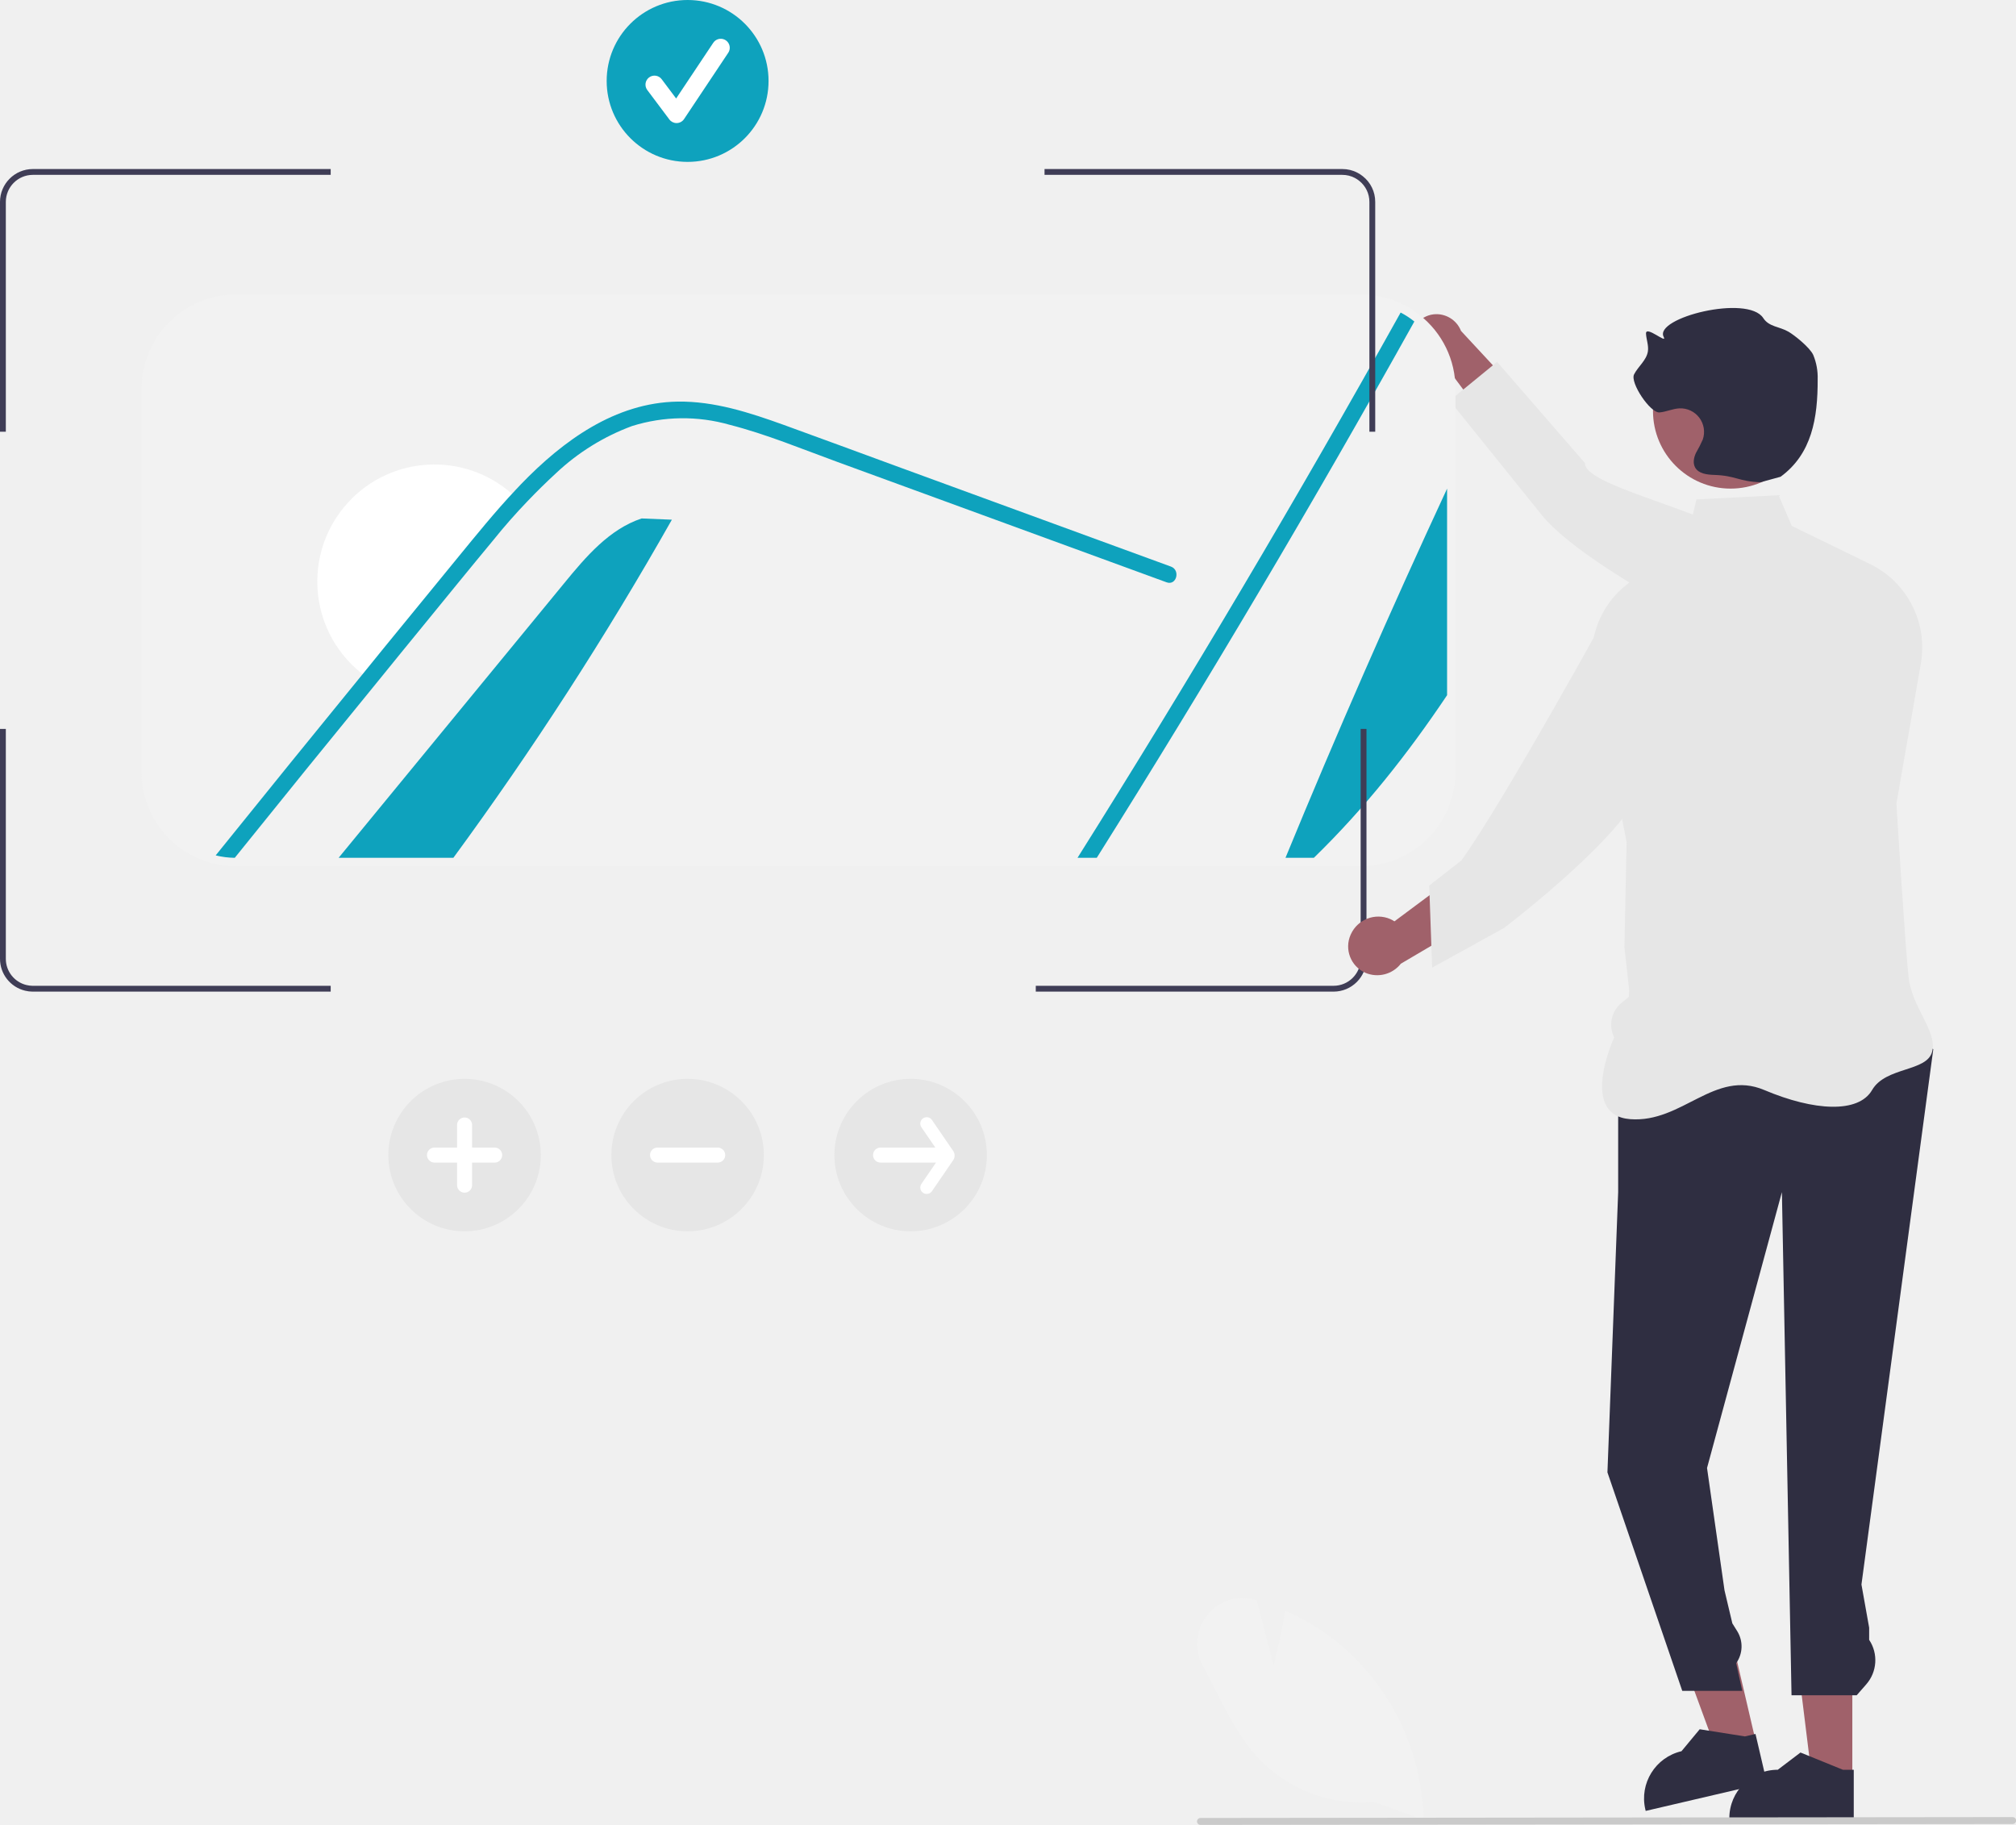
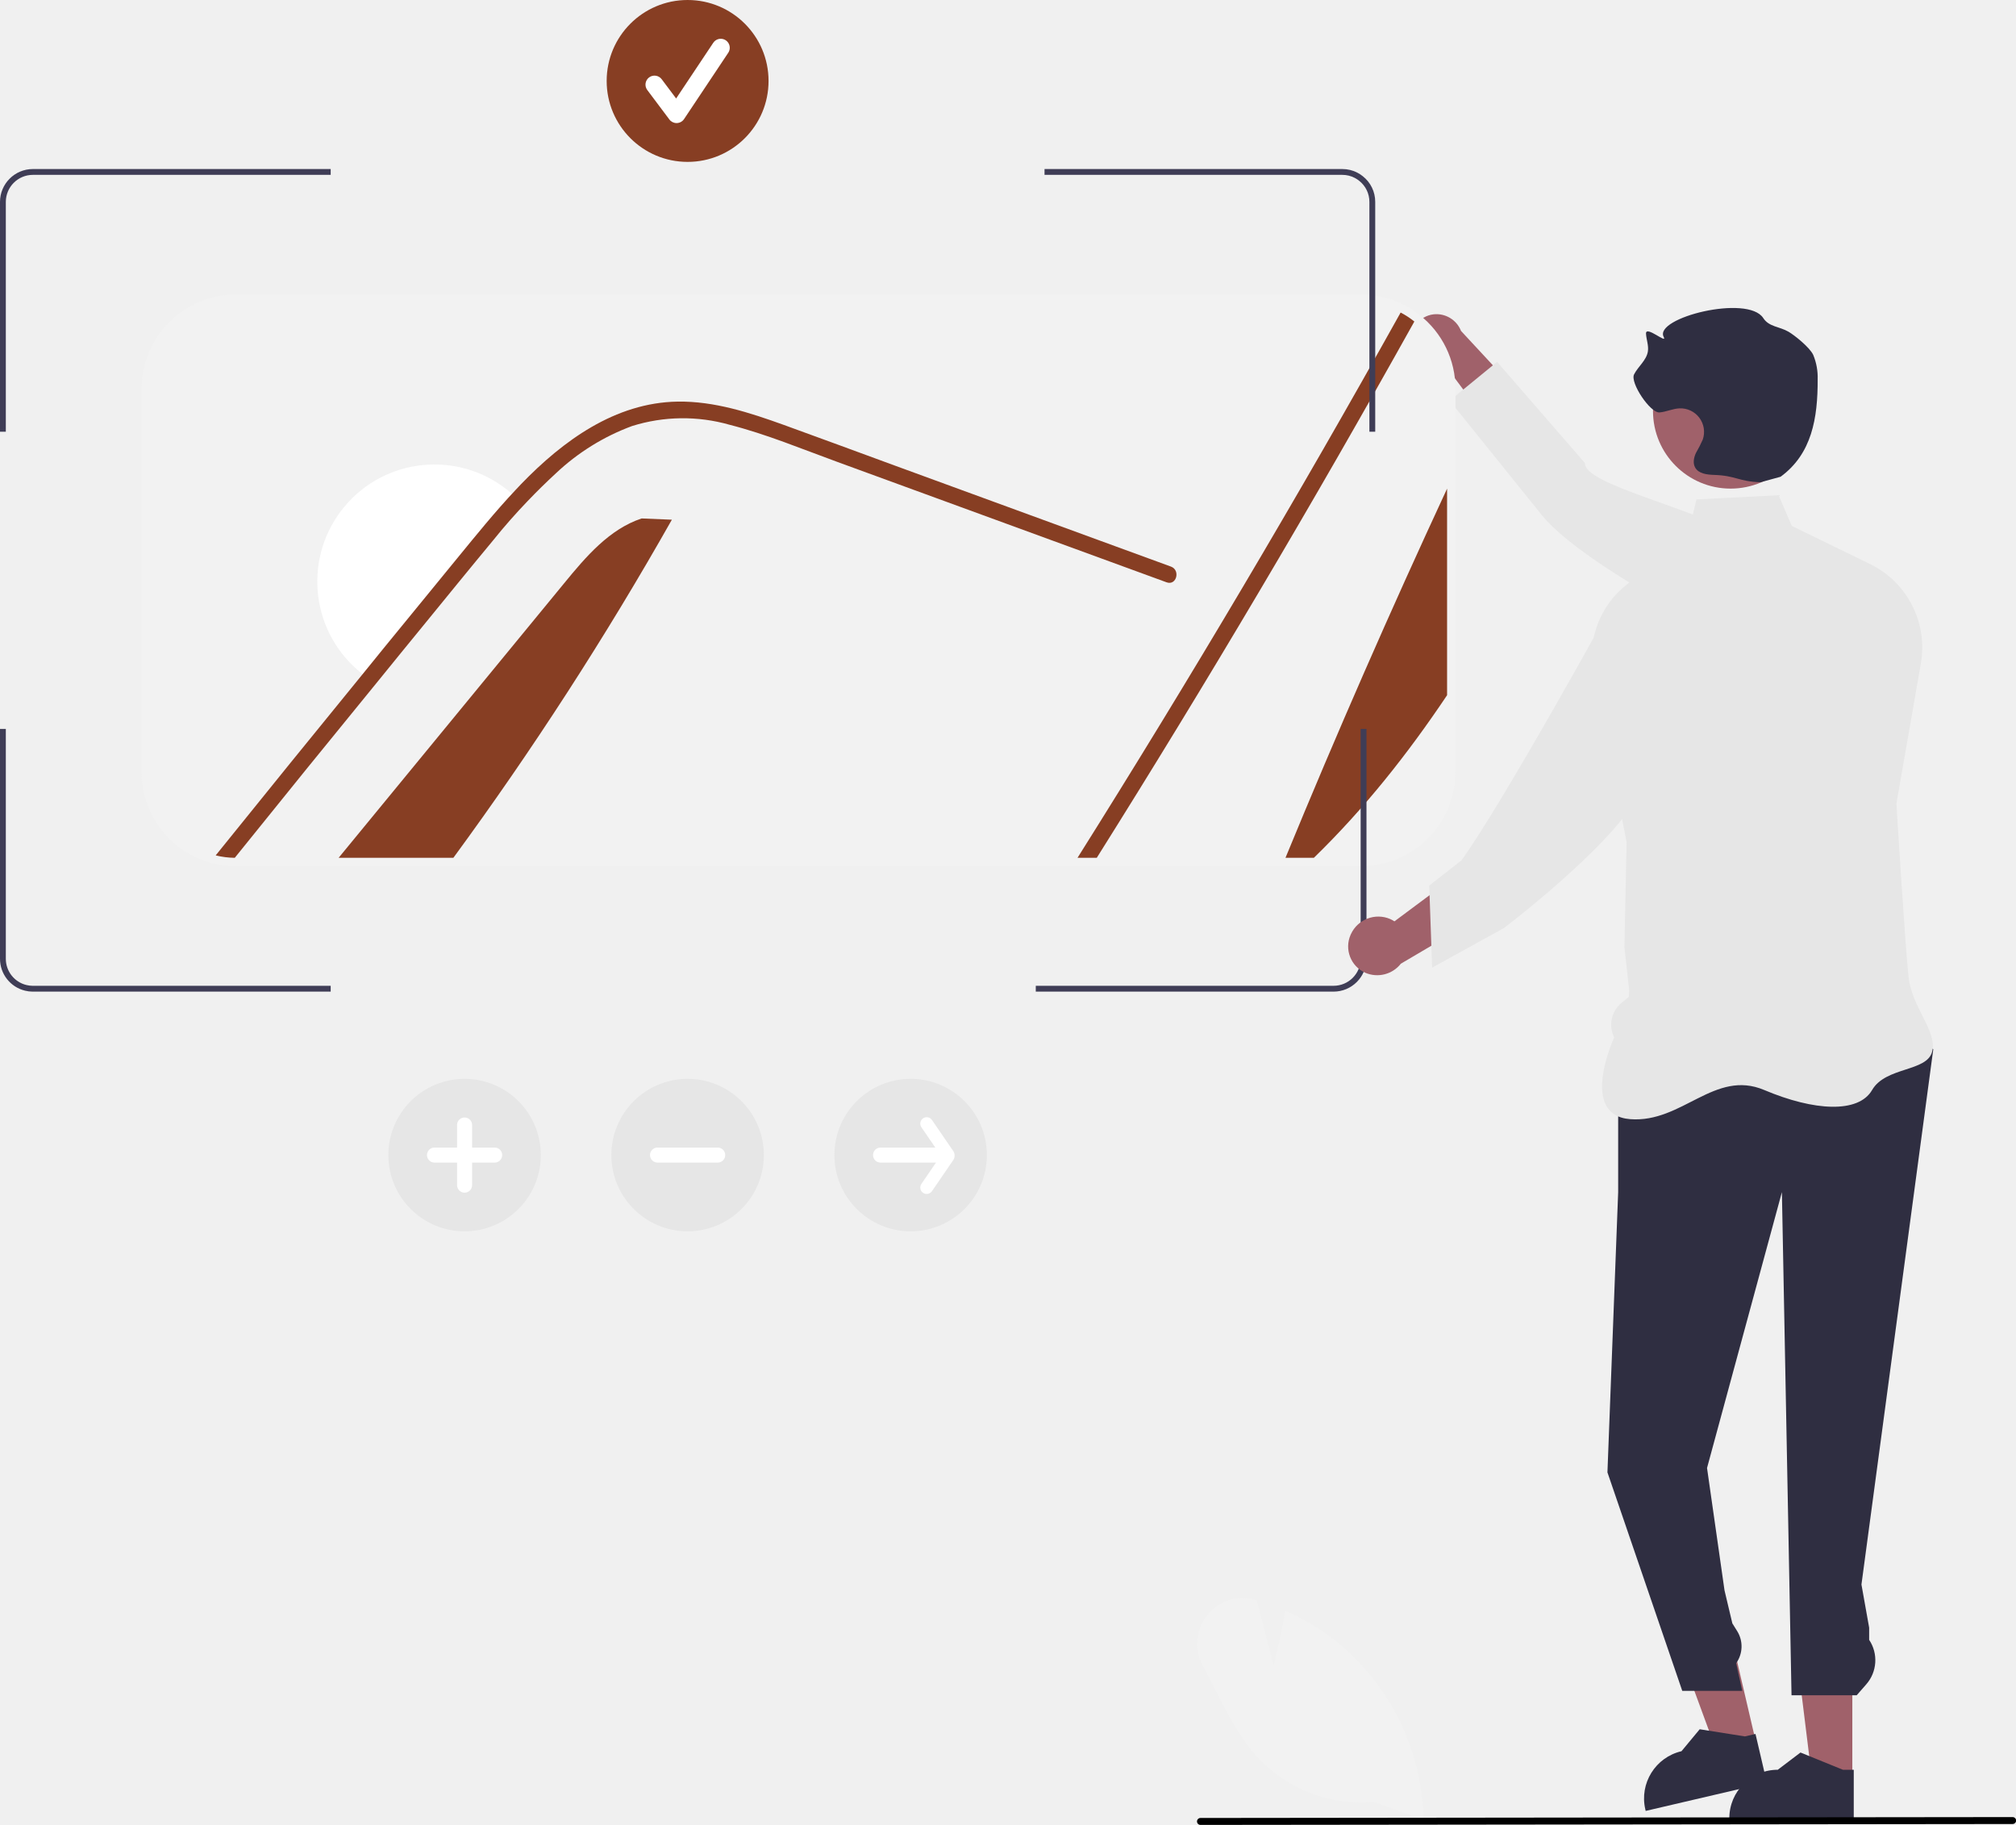
<svg xmlns="http://www.w3.org/2000/svg" data-name="Layer 1" width="691.927" height="626.302" viewBox="0 0 691.927 626.302">
  <path d="M738.499,254.675a9.097,9.097,0,0,0,10.058,7.735,8.728,8.728,0,0,0,1.41-.307l18.96,25.45,16.299-5.077-29.742-32.055a9.072,9.072,0,0,0-9.502-5.69,8.682,8.682,0,0,0-7.516,9.709Q738.481,254.557,738.499,254.675Z" transform="translate(-254.0365 -136.8489)" fill="#a0616a" />
  <path d="M872.383,368.342s-70.797-33.041-88.706-54.145l-32.091-39.845,16.275-13.314,30.164,34.744c-.275,7.3,35.378,14.785,54.544,25.426Z" transform="translate(-254.0365 -136.8489)" fill="#e6e6e6" />
  <polygon points="635.752 610.051 621.866 610.05 615.26 556.486 635.755 556.487 635.752 610.051" fill="#a0616a" />
  <path d="M890.278,761.386l-42.703-.002v-.54a16.622,16.622,0,0,1,16.621-16.621h.001l7.8-5.918,14.554,5.919,3.728 0Z" transform="translate(-254.0365 -136.8489)" fill="#2f2e41" />
  <polygon points="602.646 597.799 589.123 600.953 570.519 550.292 590.478 545.636 602.646 597.799" fill="#a0616a" />
  <path d="M860.451,748.644l-41.587,9.702-.123-.526a16.622,16.622,0,0,1,12.41-19.963l.001-0,6.252-7.535L852.922,732.778l3.63-.847Z" transform="translate(-254.0365 -136.8489)" fill="#2f2e41" />
  <path d="M721.144,434.121H334.612a31.925,31.925,0,0,1-7.237-.917,32.309,32.309,0,0,1-24.761-31.512V270.311A32.45,32.45,0,0,1,335.043,237.911H721.144a32.009,32.009,0,0,1,14.944,3.658,31.058,31.058,0,0,1,5.182,3.381,32.071,32.071,0,0,1,12.303,25.36v131.382A32.465,32.465,0,0,1,721.144,434.121Z" transform="translate(-254.0365 -136.8489)" fill="#f2f2f2" />
-   <path d="M695.235,431.249q26.325-63.982,55.465-126.699v70.89c-13.471,20.106-28.408,38.978-45.728,55.81Z" transform="translate(-254.0365 -136.8489)" fill="#0ea2bd" />
-   <path d="M739.469,247.189q-52.09,93.452-109.006,184.06h-6.606Q681.721,339.219,734.759,244.115A28.233,28.233,0,0,1,739.469,247.189Z" transform="translate(-254.0365 -136.8489)" fill="#0ea2bd" />
-   <path d="M484.635,315.206a1171.096,1171.096,0,0,1-74.997,116.043H370.258q38.691-47.135,77.439-94.27c7.411-9.048,15.453-18.527,26.569-22.203Z" transform="translate(-254.0365 -136.8489)" fill="#0ea2bd" />
+   <path d="M695.235,431.249q26.325-63.982,55.465-126.699v70.89c-13.471,20.106-28.408,38.978-45.728,55.81Z" transform="translate(-254.0365 -136.8489)" fill="#873e23" />
+   <path d="M739.469,247.189q-52.09,93.452-109.006,184.06h-6.606Q681.721,339.219,734.759,244.115A28.233,28.233,0,0,1,739.469,247.189Z" transform="translate(-254.0365 -136.8489)" fill="#873e23" />
+   <path d="M484.635,315.206a1171.096,1171.096,0,0,1-74.997,116.043H370.258q38.691-47.135,77.439-94.27c7.411-9.048,15.453-18.527,26.569-22.203Z" transform="translate(-254.0365 -136.8489)" fill="#873e23" />
  <path d="M432.301,308.772c-4.108,4.28-8.043,8.732-11.748,13.356-8.158,9.823-16.2,19.733-24.271,29.614-5.027,6.147-10.053,12.294-15.022,18.44a36.683,36.683,0,0,1-4.481-3.389,40.192,40.192,0,0,1,51.358-61.813A37.046,37.046,0,0,1,432.301,308.772Z" transform="translate(-254.0365 -136.8489)" fill="#fff" />
-   <path d="M654.419,336.691,578.934,309.088,541.45,295.387c-12.207-4.452-24.386-9.536-36.996-12.753a58.324,58.324,0,0,0-33.492.431,77.001,77.001,0,0,0-26.11,16.2q-4.998,4.61-9.68,9.507c-4.108,4.28-8.043,8.732-11.748,13.356-8.158,9.823-16.2,19.733-24.271,29.614-5.027,6.147-10.053,12.294-15.022,18.44Q359.228,400.644,334.612,431.249a28.786,28.786,0,0,1-6.549-.833q25.679-31.883,51.587-63.622c1.982-2.47,4.021-4.969,6.032-7.439q12.624-15.467,25.277-30.906c6.52-7.956,12.983-15.97,20.049-23.467.632-.689,1.264-1.35,1.924-2.039,14.333-14.821,32.228-27.919,53.655-28.264,12.61-.201,24.788,3.792,36.508,8.014,12.61,4.567,25.191,9.22,37.8,13.845l76.002,27.804,19.015,6.951C659.273,332.498,657.837,337.955,654.419,336.691Z" transform="translate(-254.0365 -136.8489)" fill="#0ea2bd" />
+   <path d="M654.419,336.691,578.934,309.088,541.45,295.387c-12.207-4.452-24.386-9.536-36.996-12.753a58.324,58.324,0,0,0-33.492.431,77.001,77.001,0,0,0-26.11,16.2q-4.998,4.61-9.68,9.507c-4.108,4.28-8.043,8.732-11.748,13.356-8.158,9.823-16.2,19.733-24.271,29.614-5.027,6.147-10.053,12.294-15.022,18.44Q359.228,400.644,334.612,431.249a28.786,28.786,0,0,1-6.549-.833q25.679-31.883,51.587-63.622c1.982-2.47,4.021-4.969,6.032-7.439q12.624-15.467,25.277-30.906c6.52-7.956,12.983-15.97,20.049-23.467.632-.689,1.264-1.35,1.924-2.039,14.333-14.821,32.228-27.919,53.655-28.264,12.61-.201,24.788,3.792,36.508,8.014,12.61,4.567,25.191,9.22,37.8,13.845l76.002,27.804,19.015,6.951C659.273,332.498,657.837,337.955,654.419,336.691Z" transform="translate(-254.0365 -136.8489)" fill="#873e23" />
  <path d="M256.036,285.016V206.141a9.296,9.296,0,0,1,9.29-9.28h102.21v-2h-102.21a11.298,11.298,0,0,0-11.29,11.28v78.875Z" transform="translate(-254.0365 -136.8489)" fill="#3f3d56" />
  <path d="M263.131,474.91a9.257,9.257,0,0,1-7.095-9.028v-78.865h-2v78.865a11.248,11.248,0,0,0,8.621,10.971,11.115,11.115,0,0,0,2.52.319H367.536v-2H265.189A9.133,9.133,0,0,1,263.131,474.91Z" transform="translate(-254.0365 -136.8489)" fill="#3f3d56" />
  <path d="M721.036,387.016v78.865a9.301,9.301,0,0,1-9.29,9.29h-102.21v2h102.21a11.303,11.303,0,0,0,11.29-11.29v-78.865Z" transform="translate(-254.0365 -136.8489)" fill="#3f3d56" />
  <path d="M719.028,197.91a8.86,8.86,0,0,1,1.481.968,9.185,9.185,0,0,1,3.528,7.264v78.875h2V206.141a11.165,11.165,0,0,0-4.283-8.829,10.813,10.813,0,0,0-1.804-1.177,11.144,11.144,0,0,0-5.203-1.273h-102.21v2h102.21A9.169,9.169,0,0,1,719.028,197.91Z" transform="translate(-254.0365 -136.8489)" fill="#3f3d56" />
  <path d="M901.822,486.821l-86.402,4.331-6,29v25.831l-3.682,96.177,25.682,74.992h20.591l-2.091-9.5v0a9.913,9.913,0,0,0,.341-11.023l-1.652-2.641-2.689-11.336-6-42,25.697-94.669,3.303,172.669h22.369l3.281-3.747a12.569,12.569,0,0,0,.992-15.267l0,0v-4.187l-2.642-14.799,24.653-183.709Z" transform="translate(-254.0365 -136.8489)" fill="#2f2e41" />
  <path d="M864.489,306.795l-28.185,1.443-3.202,13.358-20.468,15.664a31.248,31.248,0,0,0-11.67,30.842L812.31,425.819l-.738,36.124,1.637,14.793-.124,2.239-2.506,2.051a9.701,9.701,0,0,0-2.527,11.856l0,0s-12.351,26.703,5.52,28.061,28.925-17.224,46-10,32.319,8.071,37,0,18.922-6.19,20.635-13.241-6.958-15.032-8.123-25.541-4.165-59.509-4.165-59.509l8.39-48.107a31.868,31.868,0,0,0-17.444-34.127l-26.861-13.077Z" transform="translate(-254.0365 -136.8489)" fill="#e6e6e6" />
  <path d="M717.704,457.416a10.35,10.35,0,0,1,13.485-5.155,9.929,9.929,0,0,1,1.437.794l28.961-21.566L777.7,442.335l-42.867,25.253a10.322,10.322,0,0,1-12.212,3.107,9.878,9.878,0,0,1-5.03-13.032Q717.646,457.538,717.704,457.416Z" transform="translate(-254.0365 -136.8489)" fill="#a0616a" />
  <path d="M807.689,343.683s-37.542,68.359-52.08,88.465l-11.036,8.62,1,28.175L770.234,455.334s49.765-37.696,48.339-53.391S807.689,343.683,807.689,343.683Z" transform="translate(-254.0365 -136.8489)" fill="#e6e6e6" />
  <circle cx="593.969" cy="141.057" r="26.632" fill="#a0616a" />
  <path d="M858.296,302.355c-7.642-.251-8.337-2.269-15.979-2.52-2.433-.08-5.305-.413-6.481-2.545-.838-1.518-.452-3.43.285-4.999a45.656,45.656,0,0,0,2.354-4.631,8.089,8.089,0,0,0-8.015-10.664c-2.326.101-4.51,1.194-6.829,1.394-3.181.274-10.214-10.228-8.75-13.064,1.425-2.761,4.294-4.845,4.745-7.919.295-2.011-.535-4.009-.649-6.038-.168-3.009,7.459,3.776,6.062,1.105-3.427-6.551,28.863-14.671,34.179-6.466,1.987,3.067,5.528,2.857,8.683,4.699,2.068,1.207,7.291,5.371,8.479,7.967a20.208,20.208,0,0,1,1.512,8.361c.048,13.314-1.981,25.561-12.72,33.431" transform="translate(-254.0365 -136.8489)" fill="#2f2e41" />
  <path d="M725.525,755.253A48.675,48.675,0,0,1,686.266,740.608c-6.591-6.949-11.113-15.892-15.487-24.542-1.273-2.517-2.589-5.12-3.928-7.614a15.534,15.534,0,0,1,1.612-17.332,15.272,15.272,0,0,1,16.303-5.209l.638.184,5.744,22.414c.857-3.343,2.696-10.876,3.858-18.256l.098-.618.572.255a78.132,78.132,0,0,1,16.786,10.115A80.529,80.529,0,0,1,742.574,760.649l.015.697Z" transform="translate(-254.0365 -136.8489)" fill="#f2f2f2" />
-   <path d="M944.773,762.844l-278.75.307a1.191,1.191,0,0,1,0-2.381l278.75-.307a1.191,1.191,0,1,1,0,2.381Z" transform="translate(-254.0365 -136.8489)" fill="#cacaca" />
+   <path d="M944.773,762.844l-278.75.307a1.191,1.191,0,0,1,0-2.381l278.75-.307a1.191,1.191,0,1,1,0,2.381Z" transform="translate(-254.0365 -136.8489)" fill="" />
  <path d="M413.489,559.43a26.164,26.164,0,1,1,26.164-26.164A26.164,26.164,0,0,1,413.489,559.43Z" transform="translate(-254.0365 -136.8489)" fill="#e6e6e6" />
  <path d="M423.813,530.685H416.07v-7.743a2.581,2.581,0,0,0-5.162,0V530.685h-7.743a2.581,2.581,0,0,0,0,5.162h7.743v7.743a2.581,2.581,0,0,0,5.162,0v-7.743h7.743a2.581,2.581,0,1,0,0-5.162Z" transform="translate(-254.0365 -136.8489)" fill="#fff" />
  <path d="M490.036,559.43a26.164,26.164,0,1,1,26.164-26.164A26.164,26.164,0,0,1,490.036,559.43Z" transform="translate(-254.0365 -136.8489)" fill="#e6e6e6" />
  <path d="M500.36,530.685H479.713a2.581,2.581,0,0,0,0,5.162H500.36a2.581,2.581,0,1,0,0-5.162Z" transform="translate(-254.0365 -136.8489)" fill="#fff" />
  <path d="M566.584,559.43a26.164,26.164,0,1,1,26.164-26.164A26.164,26.164,0,0,1,566.584,559.43Z" transform="translate(-254.0365 -136.8489)" fill="#e6e6e6" />
  <path d="M581.303,532.023l-7.417-10.826a2.2,2.2,0,0,0-3.629,2.487l4.797,7.002H556.26a2.581,2.581,0,1,0,0,5.162h19.029l-5.033,7.346a2.2,2.2,0,0,0,3.629,2.487l7.417-10.826a2.903,2.903,0,0,0,0-2.83Z" transform="translate(-254.0365 -136.8489)" fill="#fff" />
-   <circle cx="236" cy="27.78" r="27.78" fill="#0ea2bd" />
+   <circle cx="236" cy="27.78" r="27.78" fill="#873e23" />
  <path d="M486.247,179.087a3.089,3.089,0,0,1-2.472-1.236l-7.579-10.105a3.09,3.09,0,1,1,4.944-3.708l4.958,6.611,12.735-19.102a3.09,3.09,0,1,1,5.142,3.428L488.818,177.711a3.091,3.091,0,0,1-2.485,1.375C486.304,179.087,486.275,179.087,486.247,179.087Z" transform="translate(-254.0365 -136.8489)" fill="#fff" />
</svg>
